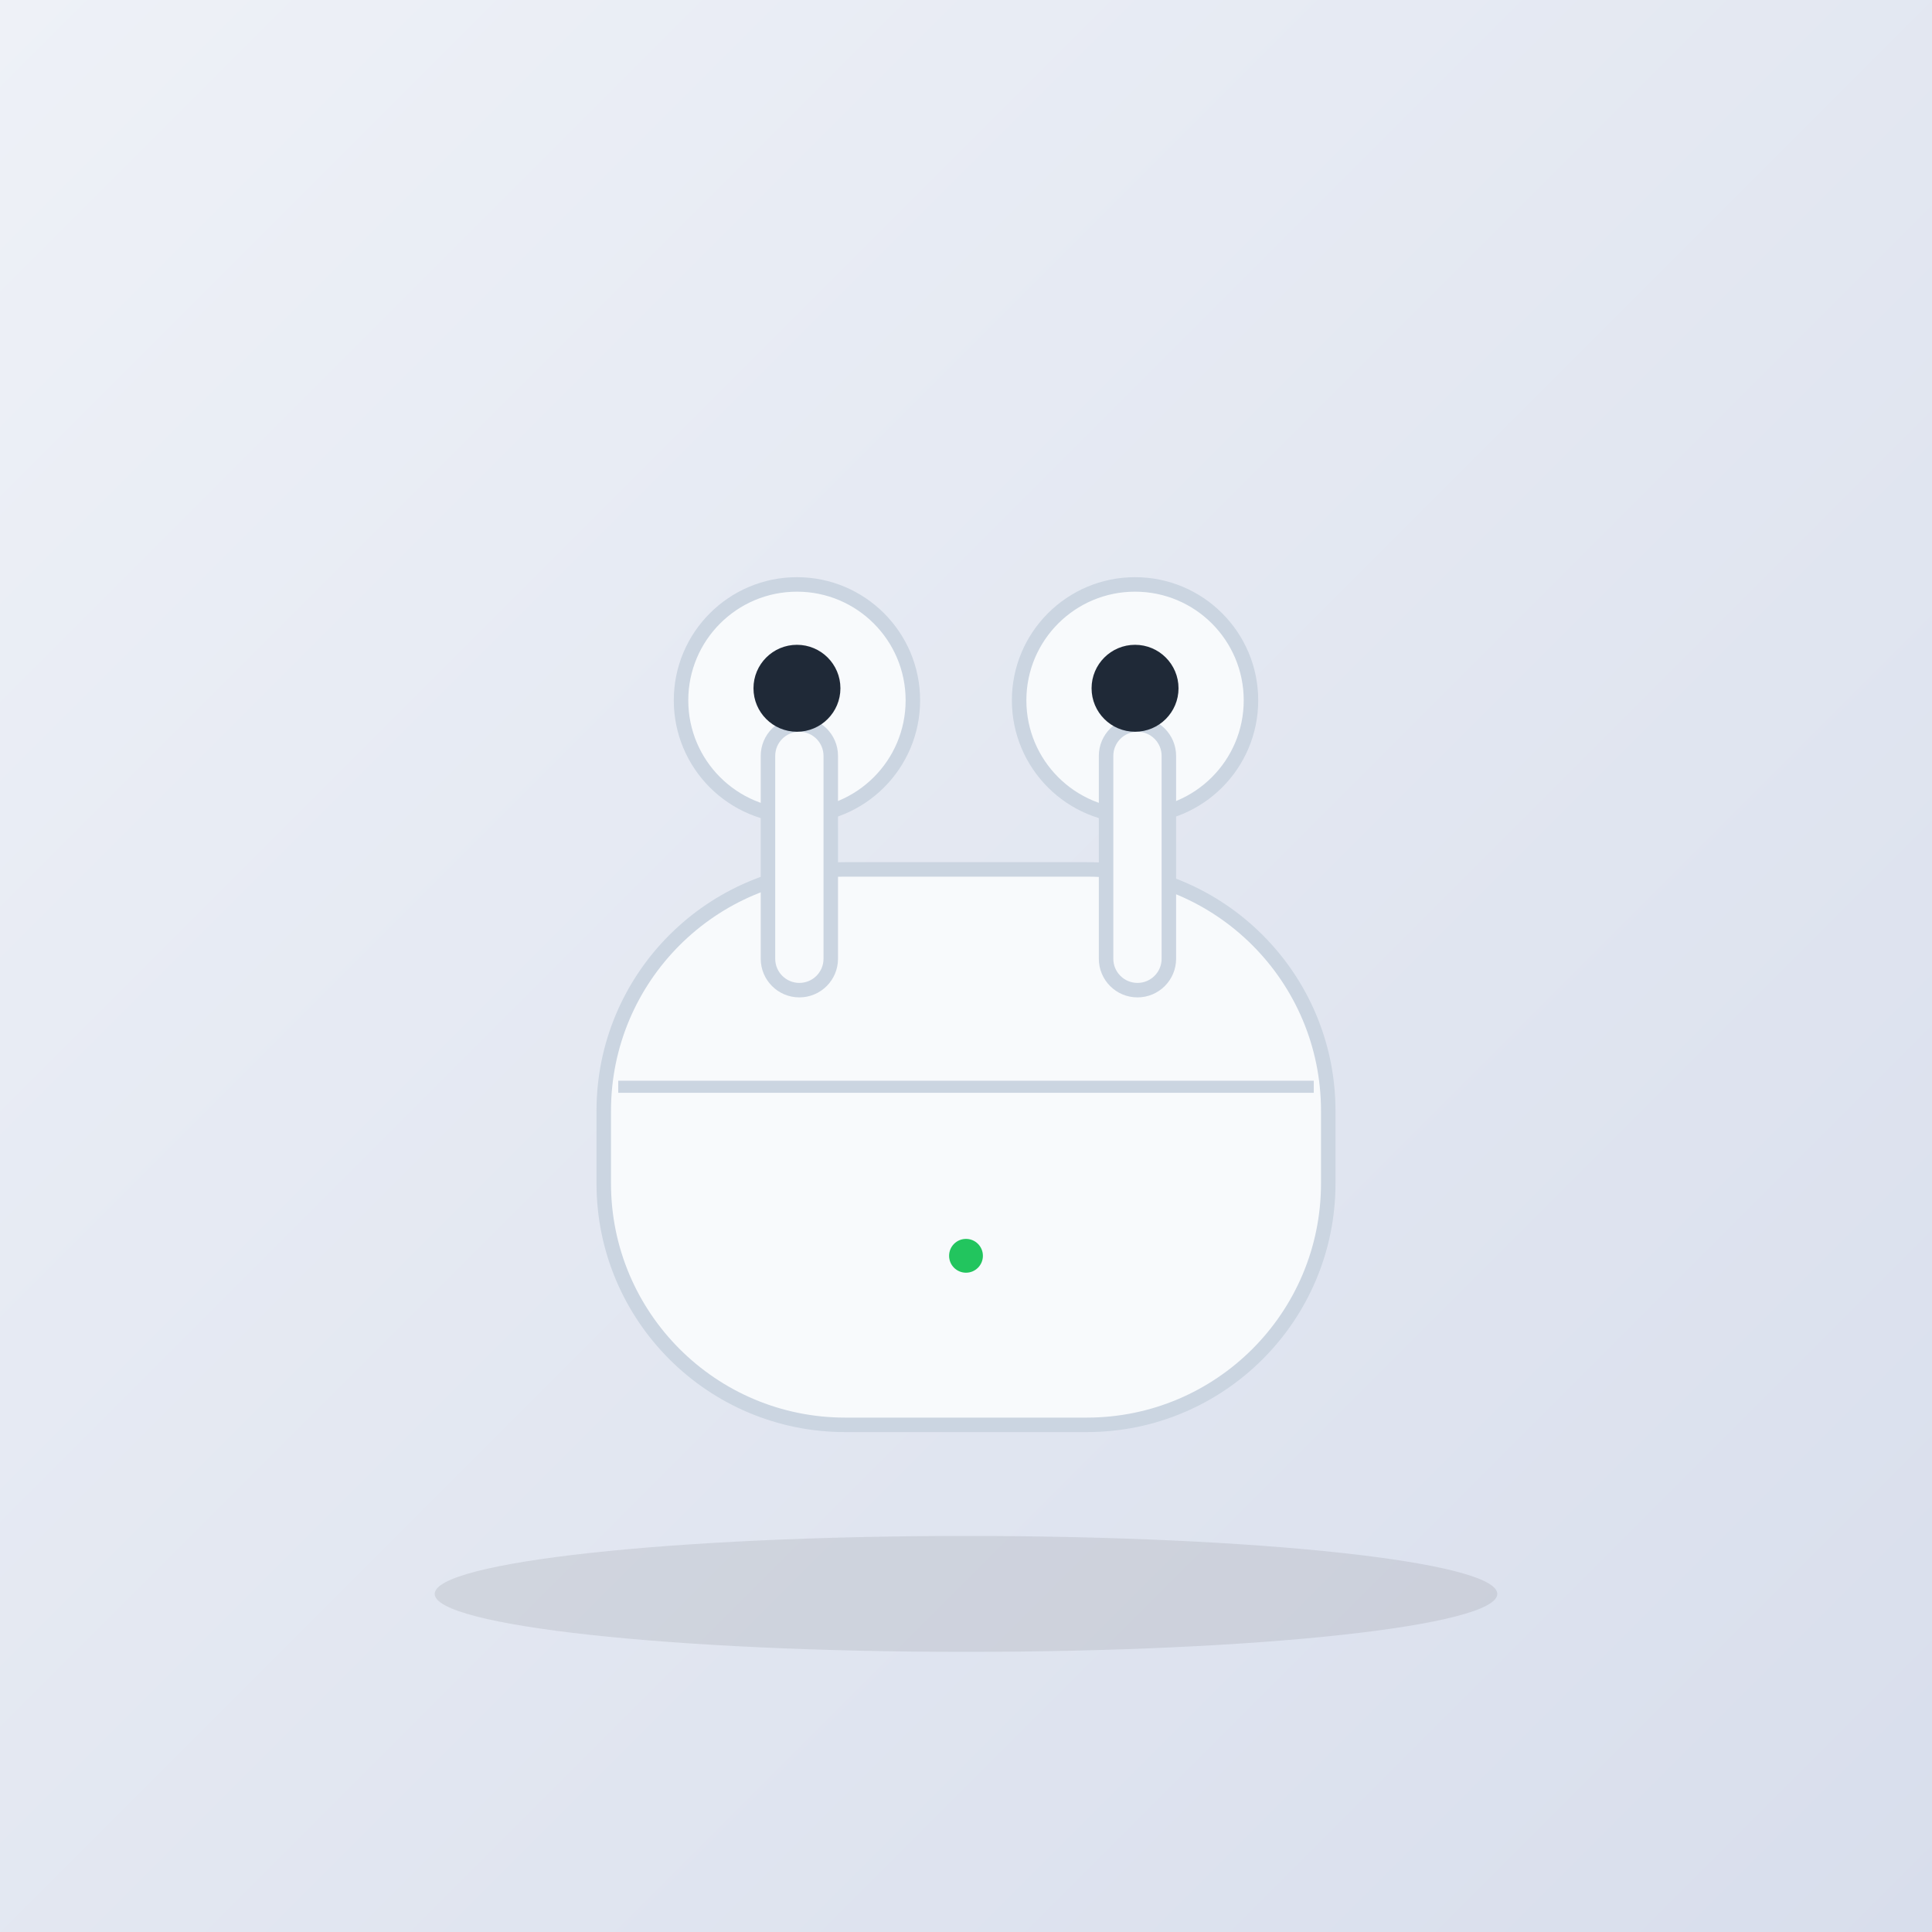
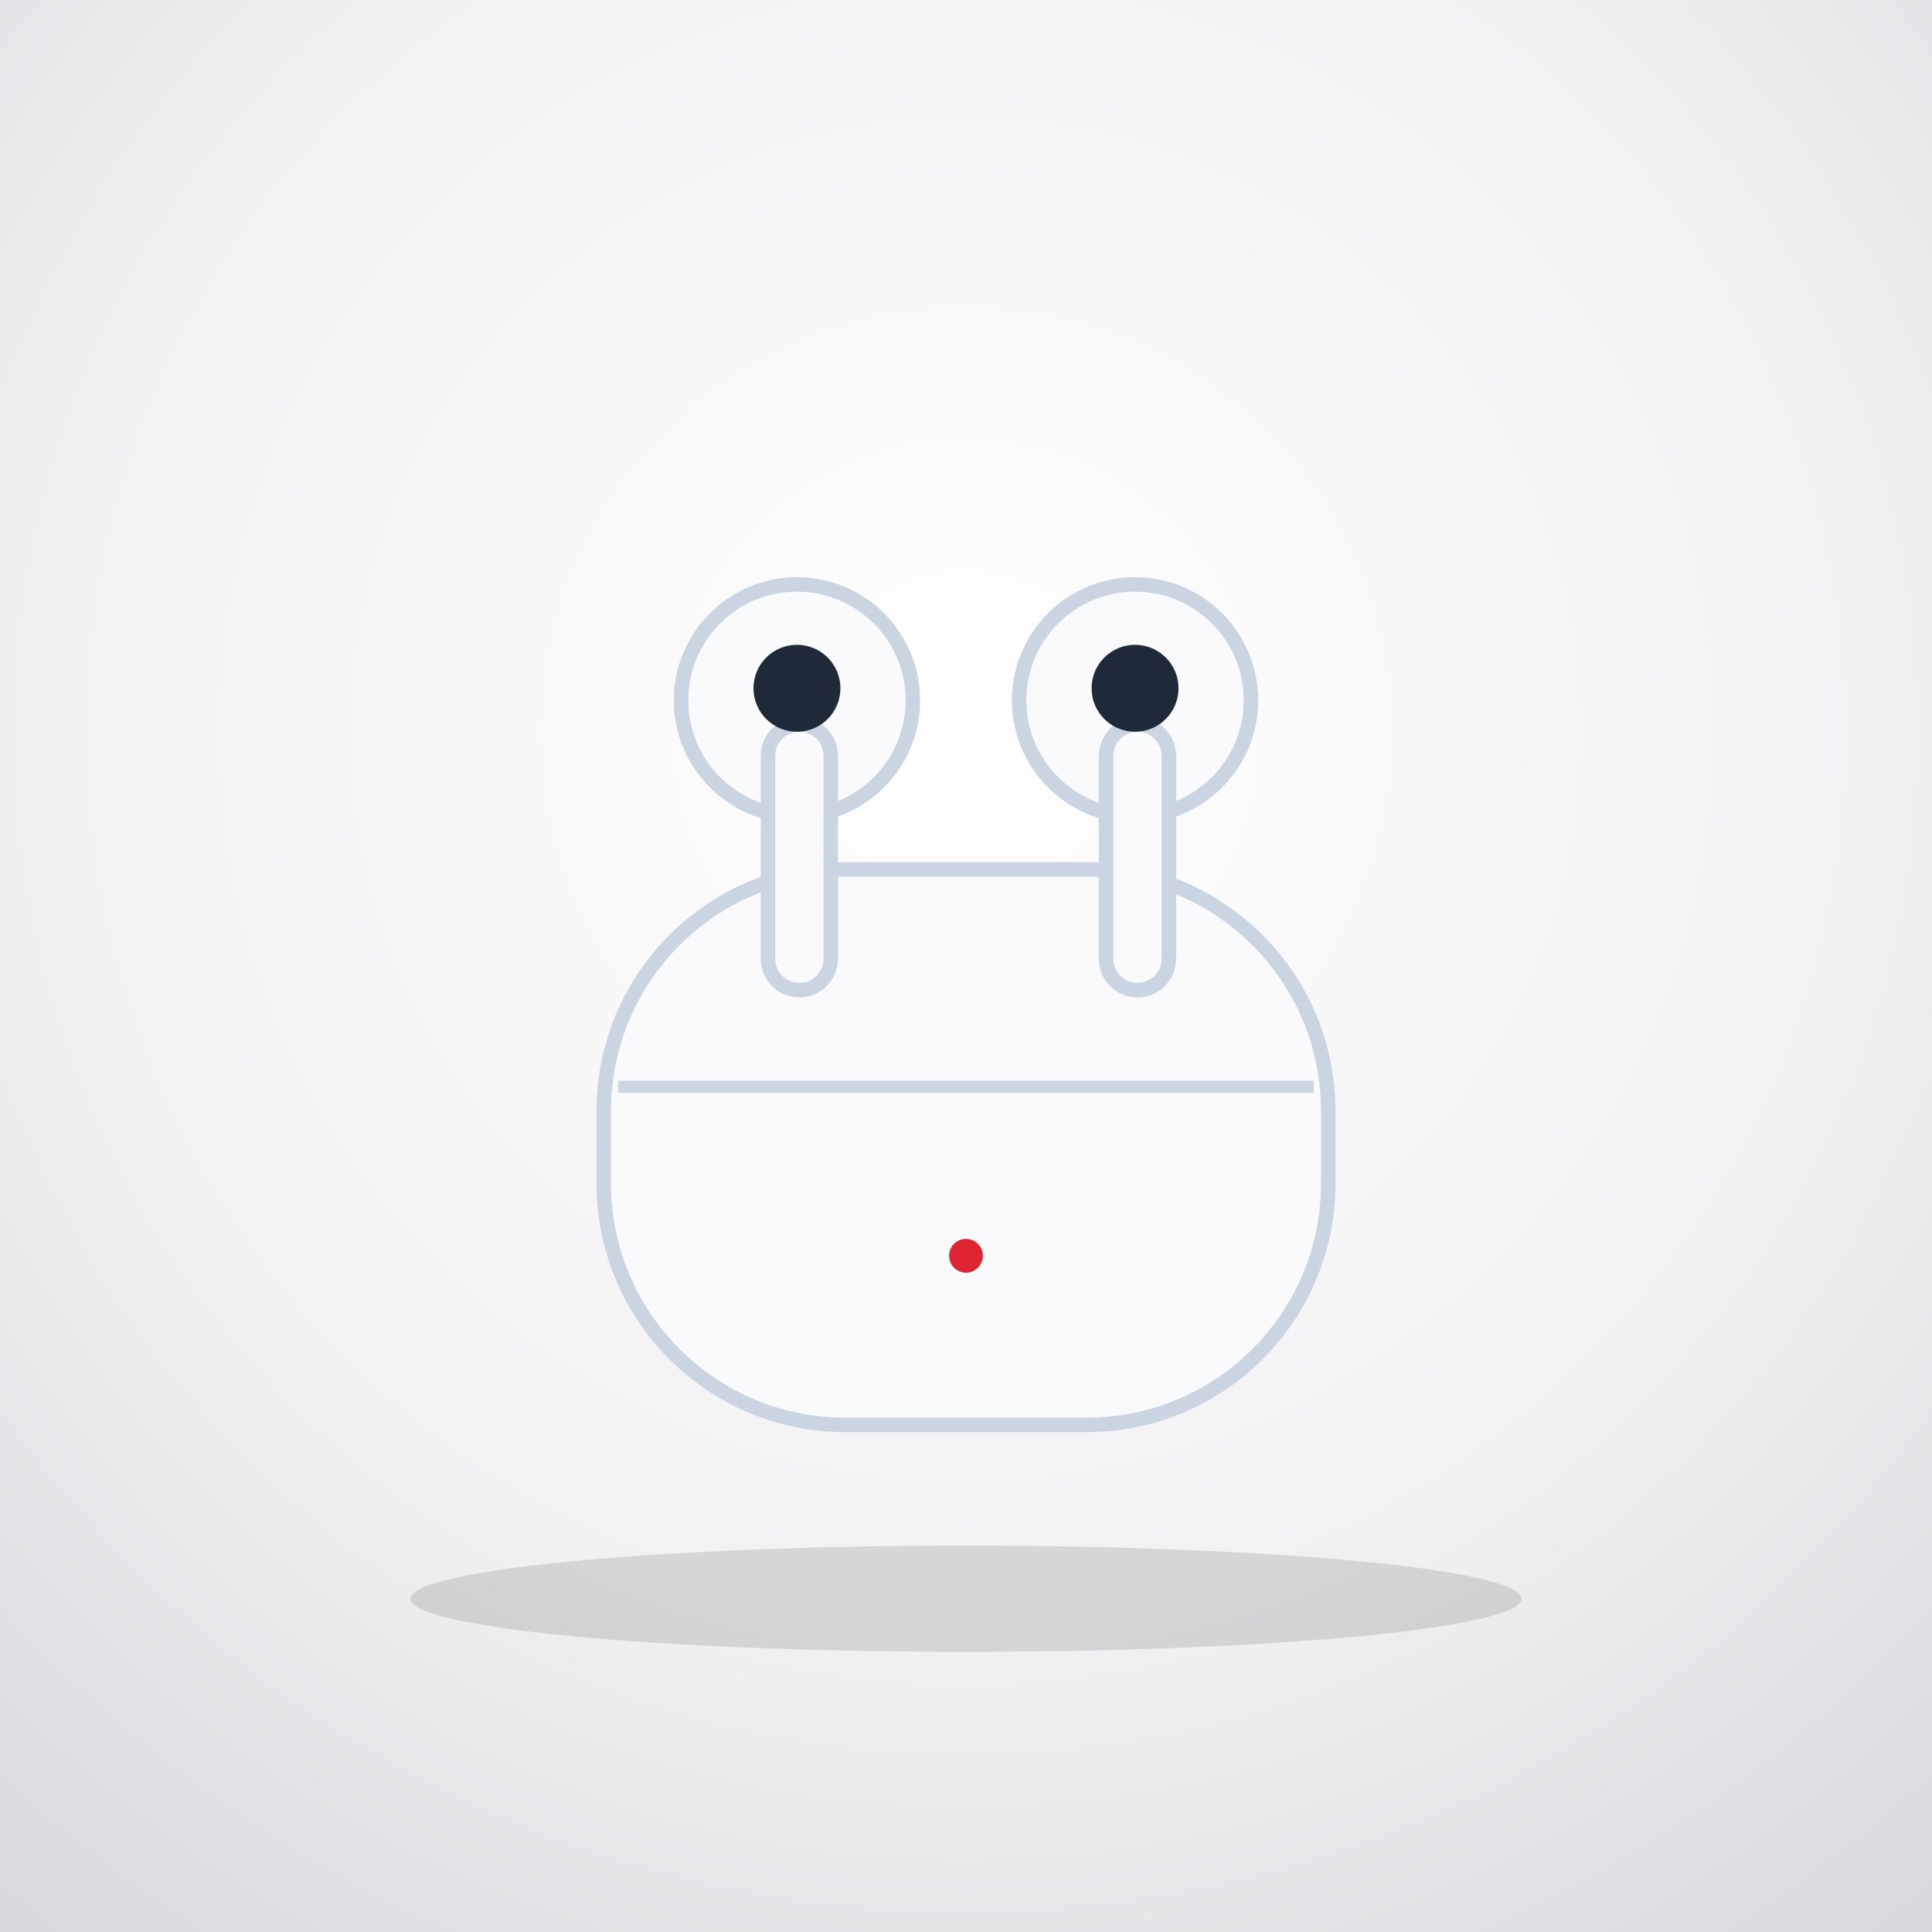
<svg xmlns="http://www.w3.org/2000/svg" viewBox="0 0 800 800" role="img">
  <defs>
-     <linearGradient id="bg" x1="0" y1="0" x2="1" y2="1">
-       <stop offset="0" stop-color="#eef1f7" />
-       <stop offset="1" stop-color="#d8deec" />
-     </linearGradient>
+     <radialGradient id="bg" cx="50%" cy="38%" r="78%">
+       <stop offset="0" stop-color="#ffffff" />
+       <stop offset=".6" stop-color="#f1f1f3" />
+       <stop offset="1" stop-color="#d9d9de" />
+     </radialGradient>
    <linearGradient id="scr" x1="0" y1="0" x2="1" y2="1">
-       <stop offset="0" stop-color="#3b82f6" />
-       <stop offset=".55" stop-color="#6366f1" />
-       <stop offset="1" stop-color="#0ea5e9" />
+       <stop offset="0" stop-color="#ff4450" />
+       <stop offset=".5" stop-color="#df2531" />
+       <stop offset="1" stop-color="#3a070b" />
    </linearGradient>
    <linearGradient id="scr2" x1="0" y1="0" x2="1" y2="1">
-       <stop offset="0" stop-color="#f97316" />
-       <stop offset="1" stop-color="#db2777" />
+       <stop offset="0" stop-color="#3f3f46" />
+       <stop offset=".55" stop-color="#18181b" />
+       <stop offset="1" stop-color="#df2531" />
    </linearGradient>
    <linearGradient id="scr3" x1="0" y1="0" x2="1" y2="1">
-       <stop offset="0" stop-color="#10b981" />
-       <stop offset="1" stop-color="#0e7490" />
+       <stop offset="0" stop-color="#1c1c1f" />
+       <stop offset=".6" stop-color="#7a0f16" />
+       <stop offset="1" stop-color="#df2531" />
    </linearGradient>
  </defs>
  <rect width="800" height="800" fill="url(#bg)" />
-   <ellipse cx="400" cy="660" rx="220" ry="24" fill="#000" opacity="0.08" />
+   <ellipse cx="400" cy="662" rx="230" ry="22" fill="#000" opacity="0.12" />
  <rect x="250" y="360" width="300" height="230" rx="100" fill="#f8fafc" stroke="#cbd5e1" stroke-width="6" />
  <path d="M256 450 h288" stroke="#cbd5e1" stroke-width="5" />
-   <circle cx="400" cy="520" r="7" fill="#22c55e" />
+   <circle cx="400" cy="520" r="7" fill="#df2531" />
  <g>
    <circle cx="330" cy="290" r="48" fill="#f8fafc" stroke="#cbd5e1" stroke-width="6" />
    <rect x="318" y="300" width="26" height="110" rx="13" fill="#f8fafc" stroke="#cbd5e1" stroke-width="6" />
    <circle cx="330" cy="285" r="18" fill="#1f2937" />
  </g>
  <g>
    <circle cx="470" cy="290" r="48" fill="#f8fafc" stroke="#cbd5e1" stroke-width="6" />
    <rect x="458" y="300" width="26" height="110" rx="13" fill="#f8fafc" stroke="#cbd5e1" stroke-width="6" />
    <circle cx="470" cy="285" r="18" fill="#1f2937" />
  </g>
</svg>
